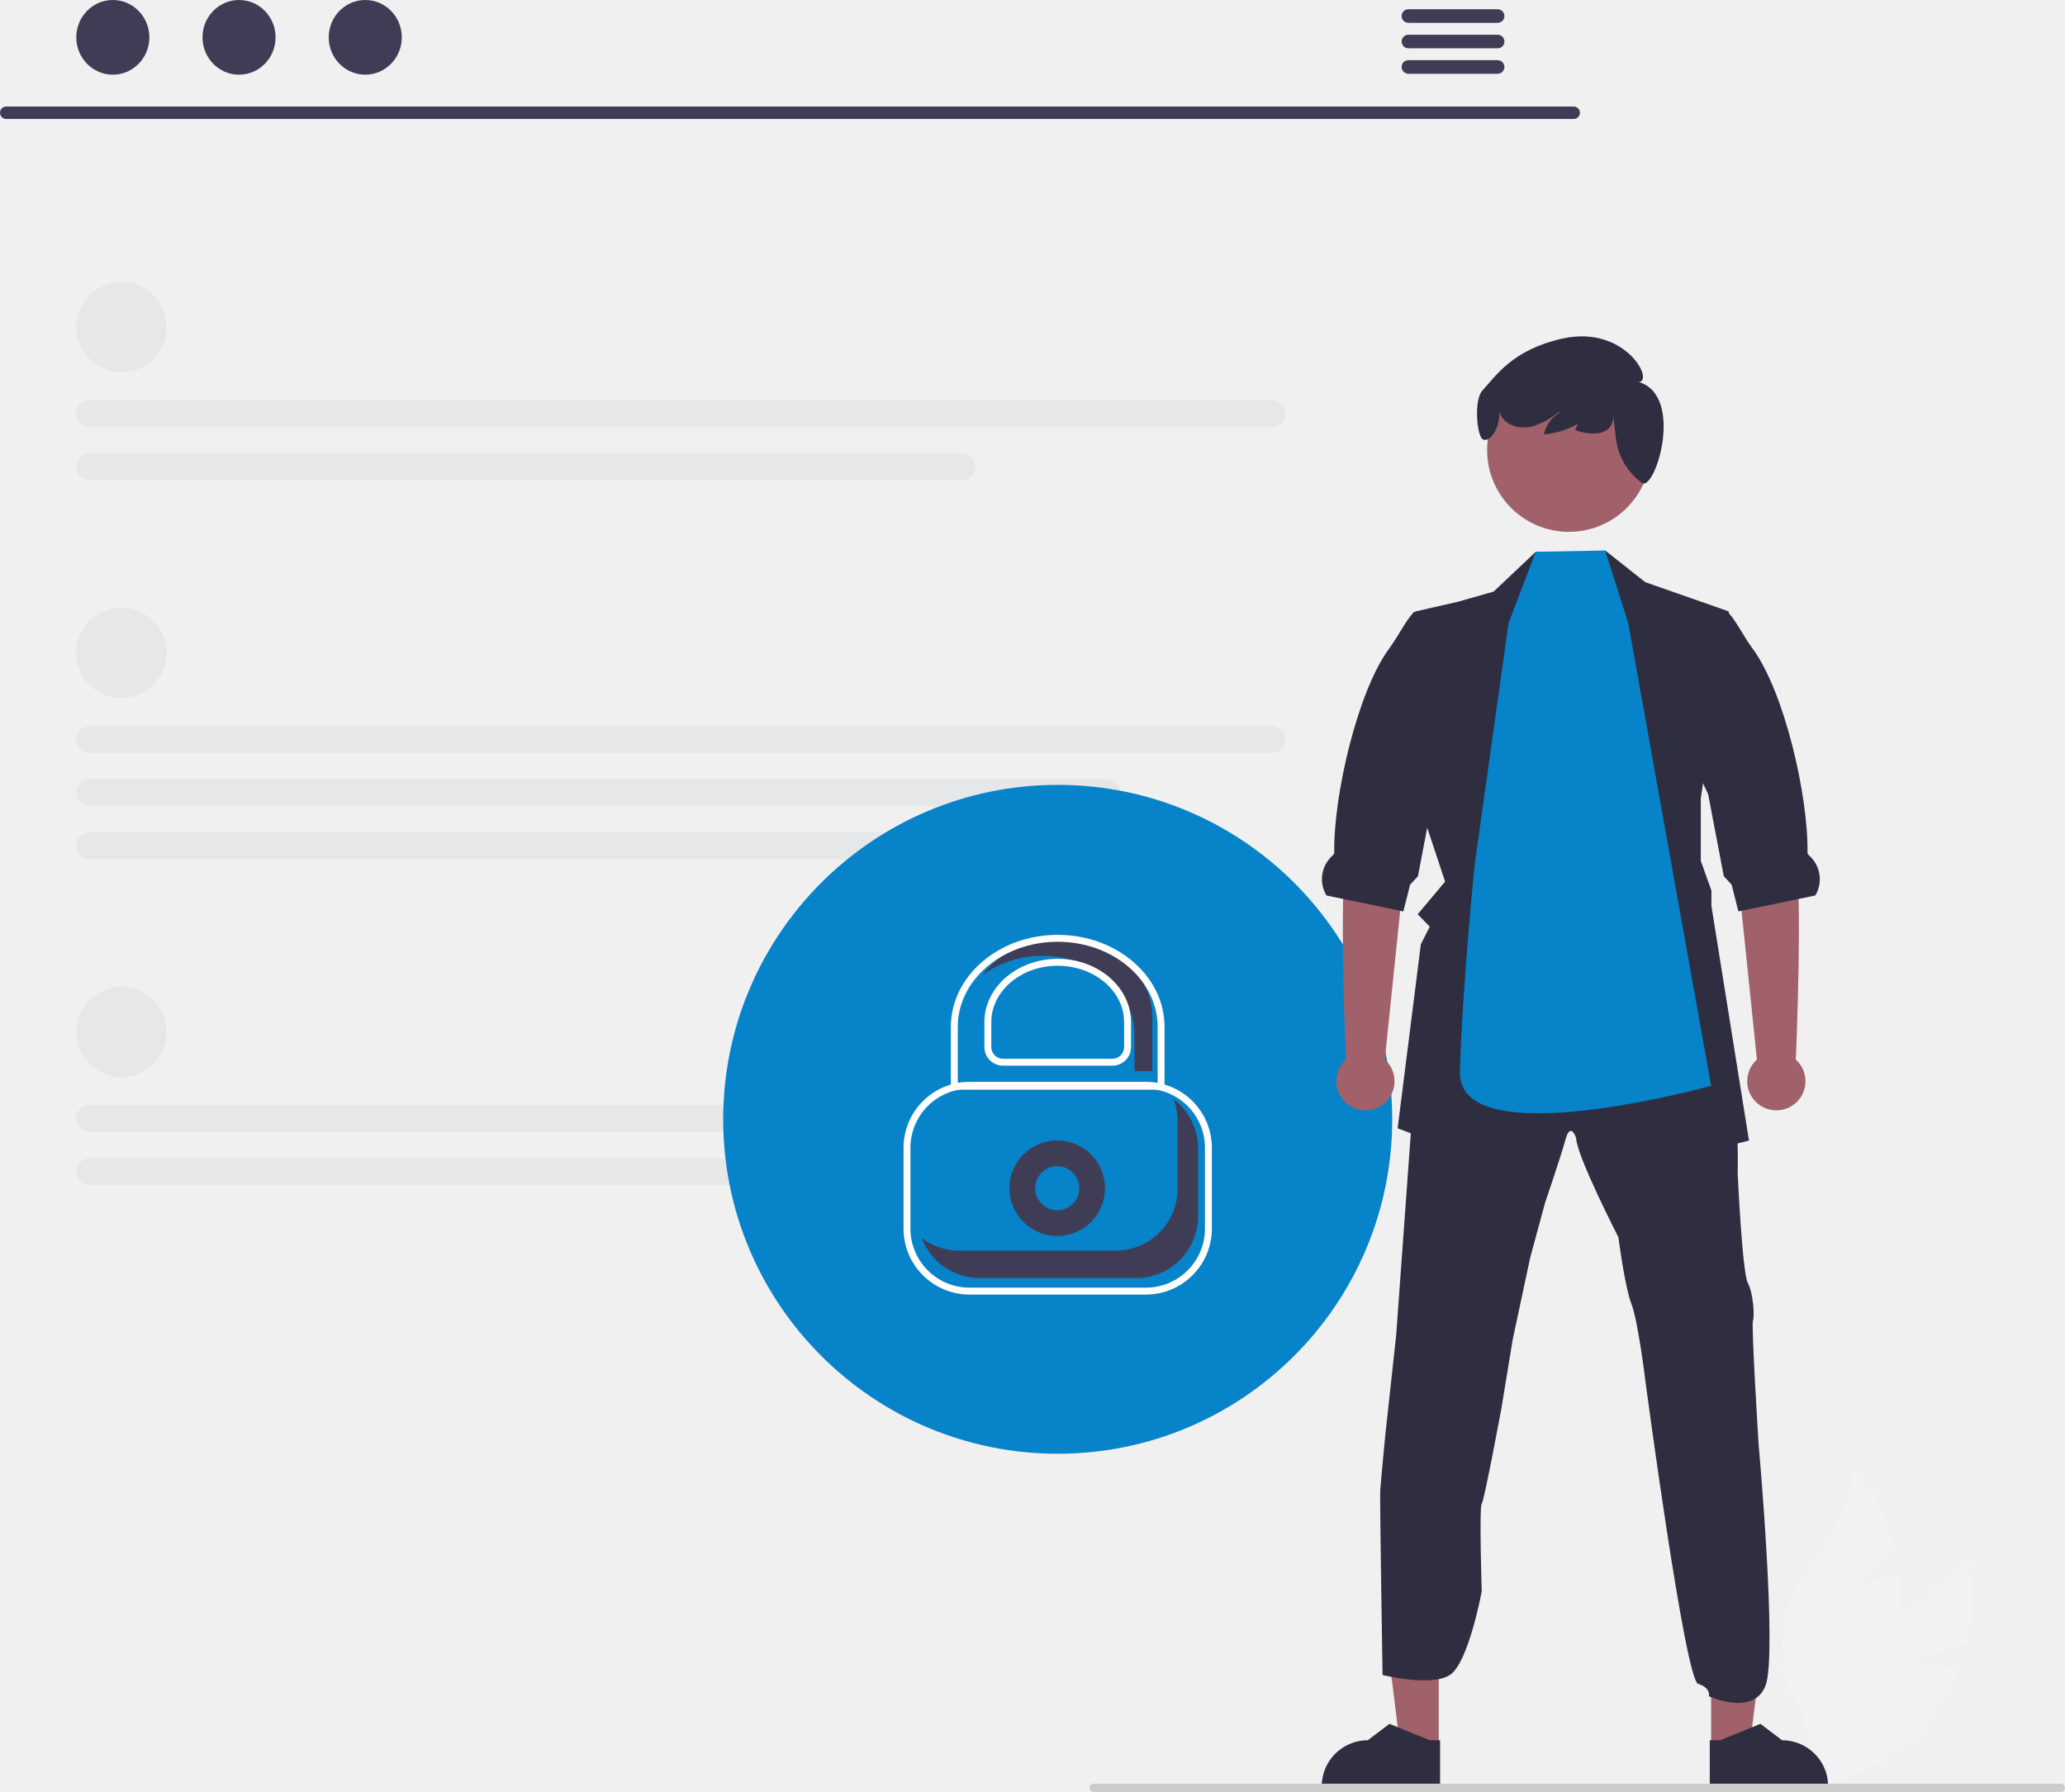
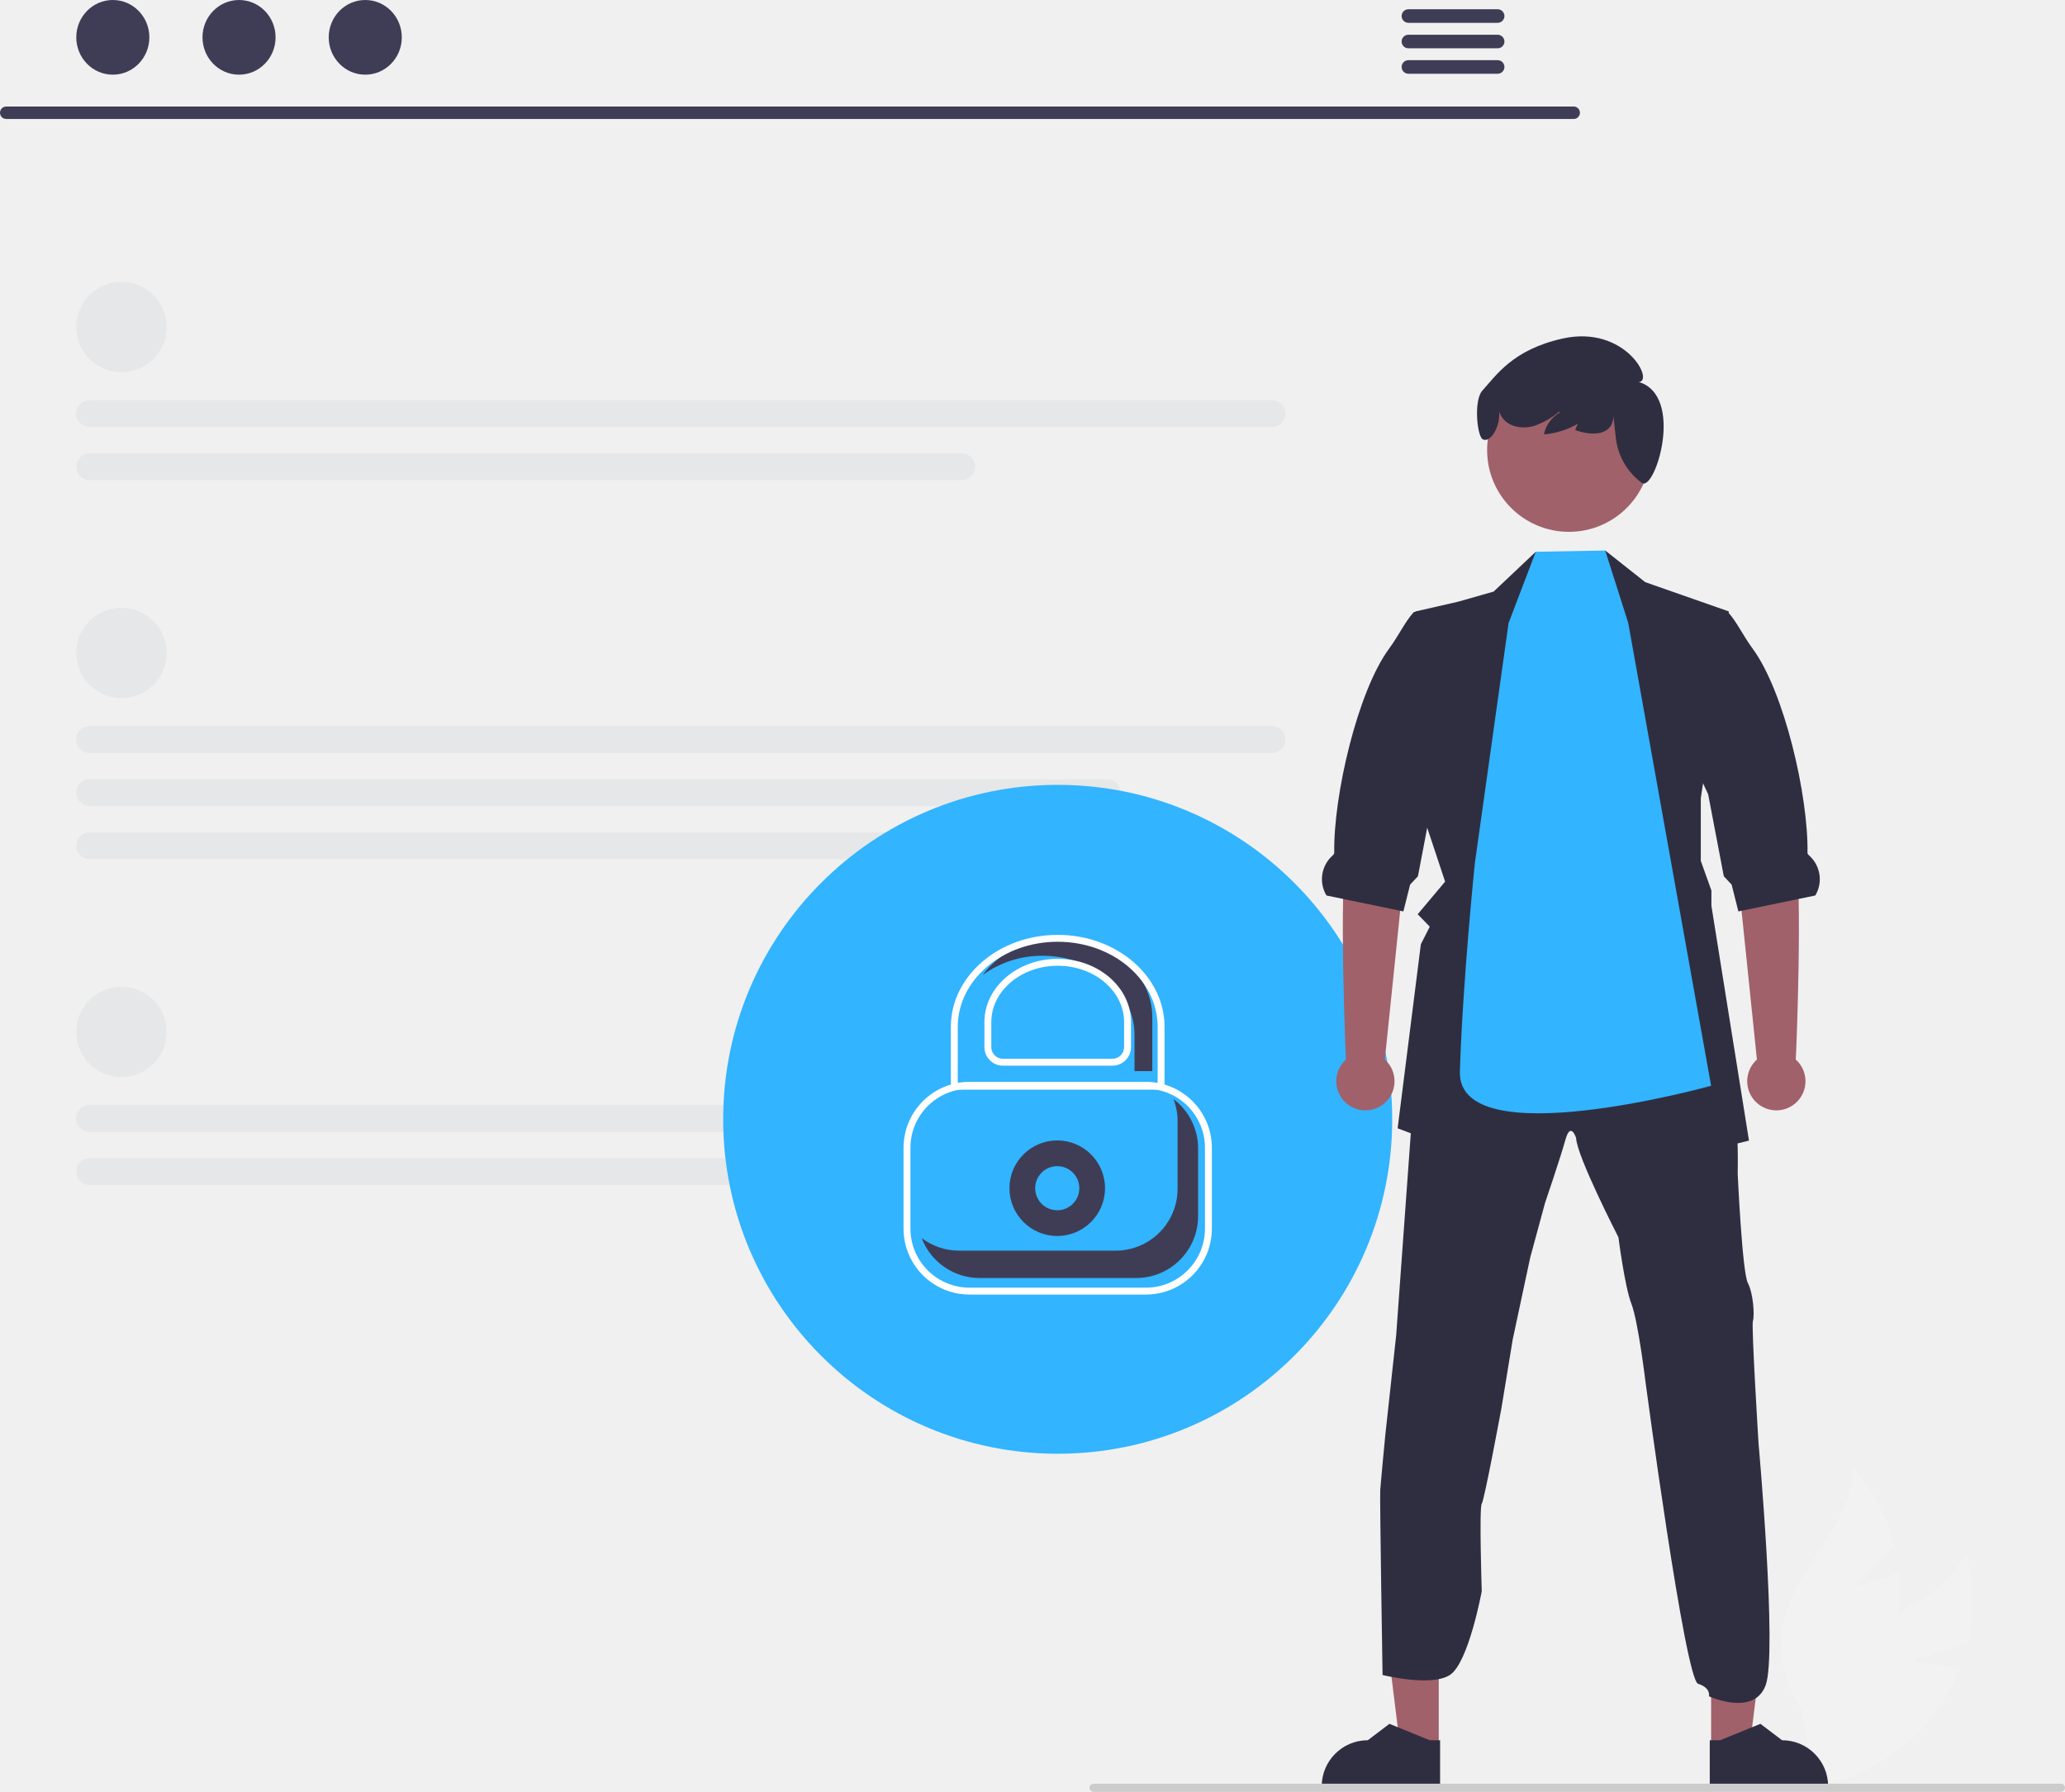
<svg xmlns="http://www.w3.org/2000/svg" data-name="Layer 1" width="598.383" height="519.366" viewBox="0 0 598.383 519.366">
  <path d="M854.374,671.404l16.119-5.113a54.561,54.561,0,0,0-.388-26.249c-6.476,14.399-25.475,17.926-36.3,29.419a32.819,32.819,0,0,0-8.395,27.179l-3.391,11.504a54.994,54.994,0,0,0,40.024-22.767,53.121,53.121,0,0,0,6.224-11.783C861.392,672.906,854.374,671.404,854.374,671.404Z" transform="translate(-300.3448 -190.0594)" fill="#f2f2f2" />
  <path d="M837.15,650.132l12.147-11.765A54.561,54.561,0,0,0,837.242,615.046c.625,15.775-14.806,27.406-19.369,42.52a32.819,32.819,0,0,0,4.607,28.071l2.095,11.809A54.994,54.994,0,0,0,850.245,659.218a53.121,53.121,0,0,0,.316-13.323C844.101,648.345,837.15,650.132,837.15,650.132Z" transform="translate(-300.3448 -190.0594)" fill="#f2f2f2" />
  <path d="M756.405,224.544H302.112a1.807,1.807,0,0,1,0-3.613H756.405a1.807,1.807,0,0,1,0,3.613Z" transform="translate(-300.3448 -190.0594)" fill="#3f3d56" />
  <ellipse cx="32.692" cy="10.823" rx="10.588" ry="10.823" fill="#3f3d56" />
  <ellipse cx="69.267" cy="10.823" rx="10.588" ry="10.823" fill="#3f3d56" />
  <ellipse cx="105.842" cy="10.823" rx="10.588" ry="10.823" fill="#3f3d56" />
  <path d="M734.384,192.742h-25.981a1.968,1.968,0,0,0,0,3.934h25.981a1.968,1.968,0,0,0,0-3.934Z" transform="translate(-300.3448 -190.0594)" fill="#3f3d56" />
  <path d="M734.384,200.126h-25.981a1.968,1.968,0,0,0,0,3.934h25.981a1.968,1.968,0,0,0,0-3.934Z" transform="translate(-300.3448 -190.0594)" fill="#3f3d56" />
  <path d="M734.384,207.501h-25.981a1.968,1.968,0,0,0,0,3.934h25.981a1.968,1.968,0,0,0,0-3.934Z" transform="translate(-300.3448 -190.0594)" fill="#3f3d56" />
  <circle cx="35.193" cy="94.795" r="13.089" fill="#e6e7e8" />
  <path d="M668.861,313.839H326.347a3.898,3.898,0,1,1,0-7.795h342.514a3.898,3.898,0,1,1,0,7.795Z" transform="translate(-300.3448 -190.0594)" fill="#e6e7e8" />
  <path d="M579.03,329.241H326.347a3.898,3.898,0,0,1,0-7.796H579.03a3.898,3.898,0,1,1,0,7.796Z" transform="translate(-300.3448 -190.0594)" fill="#e6e7e8" />
  <circle cx="35.193" cy="299.1" r="13.089" fill="#e6e7e8" />
  <path d="M668.861,518.144H326.347a3.898,3.898,0,1,1,0-7.795h342.514a4.359,4.359,0,0,1,4.114,4.198A3.849,3.849,0,0,1,668.861,518.144Z" transform="translate(-300.3448 -190.0594)" fill="#e6e7e8" />
  <path d="M579.03,533.546H326.347a3.898,3.898,0,0,1,0-7.796H579.03a3.898,3.898,0,1,1,0,7.796Z" transform="translate(-300.3448 -190.0594)" fill="#e6e7e8" />
  <circle cx="35.193" cy="189.247" r="13.089" fill="#e6e7e8" />
  <path d="M668.861,408.29H326.347a3.898,3.898,0,1,1,0-7.795h342.514a3.898,3.898,0,1,1,0,7.795Z" transform="translate(-300.3448 -190.0594)" fill="#e6e7e8" />
  <path d="M621.163,423.692H326.347a3.898,3.898,0,0,1,0-7.796H621.163a3.898,3.898,0,0,1,0,7.796Z" transform="translate(-300.3448 -190.0594)" fill="#e6e7e8" />
  <path d="M601.153,439.094H326.347a3.898,3.898,0,0,1,0-7.796H601.153a3.898,3.898,0,1,1,0,7.796Z" transform="translate(-300.3448 -190.0594)" fill="#e6e7e8" />
-   <circle cx="306.495" cy="324.421" r="96.934" fill="#0683c9" />
+   <circle cx="306.495" cy="324.421" r="96.934" fill="#32b4ff" />
  <circle cx="306.361" cy="344.393" r="13.848" fill="#3f3d56" />
-   <circle cx="306.361" cy="344.393" r="6.391" fill="#0683c9" />
+   <circle cx="306.361" cy="344.393" r="6.391" fill="#32b4ff" />
  <path d="M632.412,565.278h-51.144a19.123,19.123,0,0,1-19.102-19.101V522.728a19.123,19.123,0,0,1,19.102-19.102h51.144a19.123,19.123,0,0,1,19.101,19.102v23.449A19.122,19.122,0,0,1,632.412,565.278Zm-51.144-59.651a17.121,17.121,0,0,0-17.102,17.102v23.449A17.12,17.12,0,0,0,581.268,563.278h51.144a17.12,17.12,0,0,0,17.101-17.101V522.728a17.121,17.121,0,0,0-17.101-17.102Z" transform="translate(-300.3448 -190.0594)" fill="#fff" />
  <path d="M578.238,552.549h45.395a17.943,17.943,0,0,0,17.943-17.943V514.983a17.863,17.863,0,0,0-1.184-6.365,17.895,17.895,0,0,1,7.131,14.295v19.624a17.943,17.943,0,0,1-17.943,17.943H584.186a17.933,17.933,0,0,1-16.759-11.577A17.84,17.84,0,0,0,578.238,552.549Z" transform="translate(-300.3448 -190.0594)" fill="#3f3d56" />
  <polygon points="416.909 506.542 405.755 506.541 400.448 463.514 416.912 463.515 416.909 506.542" fill="#a0616a" />
  <path d="M717.647,708.238l-34.303-.001v-.434a13.352,13.352,0,0,1,13.352-13.351h.001l6.266-4.754,11.691,4.754,2.994 0Z" transform="translate(-300.3448 -190.0594)" fill="#2f2e41" />
  <polygon points="495.838 506.542 506.993 506.541 512.3 463.514 495.836 463.515 495.838 506.542" fill="#a0616a" />
  <path d="M795.79,708.238l34.303-.001v-.434a13.352,13.352,0,0,0-13.352-13.351h-.001l-6.266-4.754L798.784,694.452l-2.994 0Z" transform="translate(-300.3448 -190.0594)" fill="#2f2e41" />
  <path d="M700.302,621.955c.165-2.455,1.475-16.033,1.475-16.033l3.138-28.795,5.53-76.328.361-4.997,28.967-5.561,19.798-9.491,23.531,7.522,18.323,6.871s.031,2.941.173,6.495c.188,4.651.518,10.354,1.302,11.836,1.31,2.62.98,16.684.98,16.684s1.302,28.614,2.941,31.752,1.969,9.671,1.475,10.981,1.639,35.674,1.639,35.674,5.476,60.811,2.04,69.98-16.418,3.163-16.418,3.163.627-2.447-3.138-3.6-15.233-87.38-15.233-87.38-2.133-17.68-4.094-22.747-3.765-19.304-3.765-19.304-12.111-23.563-12.268-28.802c0,0-1.584-4.902-3.083.494s-5.914,18.323-5.914,18.323l-4.306,15.876L738.69,578.289l-3.279,19.97s-4.91,26.504-5.695,27.649,0,25.359,0,25.359-3.796,20.621-9.162,24.222-19.58.057-19.58.057S700.137,624.411,700.302,621.955Z" transform="translate(-300.3448 -190.0594)" fill="#2f2e41" />
  <polygon points="412.315 236.13 418.755 255.528 410.809 264.987 414.308 268.588 411.727 273.678 404.997 327.032 441.894 341.025 454.319 325.447 464.116 341.025 506.81 330.593 495.922 262.556 495.922 258.108 492.848 249.519 492.848 231.337 500.966 177.215 476.736 168.728 465.151 159.559 461.402 172.454 445.44 169.615 445.024 159.927 432.811 171.466 422.527 174.399 410.213 177.215 408.644 181.137 411.781 180.353 411.272 231.377 412.315 236.13" fill="#2f2e41" />
  <path d="M701.631,497.164l6.197-59.982,1.636-24.687L692.119,409.359s.687,17.652-1.585,27.611c-2.242,9.828-.297,58.877-.159,60.188a8.439,8.439,0,1,0,11.256.005Z" transform="translate(-300.3448 -190.0594)" fill="#a0616a" />
  <path d="M684.713,449.611l4.824.996,16.55,3.428.918.188,1.953-7.765,2.267-2.416,4.314-22.606.227-1.177,6.518-13.931,4.51-41.87-16.77,3.012c-.086.086-.165.18-.243.275-2.408,2.73-4.126,6.526-6.934,10.346-9.138,12.432-16.15,42.639-15.875,59.189.008.267-.267.557-.596.855A9.18,9.18,0,0,0,684.713,449.611Z" transform="translate(-300.3448 -190.0594)" fill="#2f2e41" />
  <path d="M809.453,497.164l-6.197-59.982-1.636-24.687,17.345-3.136s-.687,17.652,1.585,27.611c2.242,9.828.297,58.877.159,60.188a8.439,8.439,0,1,1-11.256.005Z" transform="translate(-300.3448 -190.0594)" fill="#a0616a" />
  <path d="M826.372,449.611l-4.824.996-16.55,3.428-.918.188-1.953-7.765-2.267-2.416L795.545,421.436l-.227-1.177-6.518-13.931,1.49-41.87,10.77,3.012c.086.086.165.18.243.275,2.408,2.73,4.126,6.526,6.934,10.346,9.138,12.432,16.15,42.639,15.875,59.189-.008.267.267.557.596.855A9.18,9.18,0,0,1,826.372,449.611Z" transform="translate(-300.3448 -190.0594)" fill="#2f2e41" />
-   <path d="M737.489,370.654l7.88-20.667,20.127-.369,6.679,21.036,24.006,134.104s-73.544,20.481-72.798-4.138c.784-25.885,4.323-60.268,4.323-60.268Z" transform="translate(-300.3448 -190.0594)" fill="#0683c9" />
+   <path d="M737.489,370.654l7.88-20.667,20.127-.369,6.679,21.036,24.006,134.104s-73.544,20.481-72.798-4.138c.784-25.885,4.323-60.268,4.323-60.268Z" transform="translate(-300.3448 -190.0594)" fill="#32b4ff" />
  <circle cx="454.637" cy="130.437" r="23.71" fill="#a0616a" />
  <path d="M729.874,303.296c3.86-4.201,8.688-11.892,23.312-15.121,18.07-3.991,26.609,12.334,22.052,12.601,13.325,4.035,4.765,31.611.945,29.298A1.125,1.125,0,0,1,776.089,330,18.77,18.77,0,0,1,768.592,317.193l-.725-6.525c-.104,5.309-5.53,6.012-11.074,4.056a6.955,6.955,0,0,1,4.914-4.838,23.786,23.786,0,0,1-13.971,6.079,9.511,9.511,0,0,1,4.625-6.364l-.219-.215a22.85,22.85,0,0,1-7.33,4.15c-3.056.876-6.718.402-8.812-1.99a6.5,6.5,0,0,1-1.252-2.254c.453,4.205-2.368,9.004-4.558,8.18C728.367,317.118,727.304,306.093,729.874,303.296Z" transform="translate(-300.3448 -190.0594)" fill="#2f2e41" />
  <path d="M898.727,708.235a1.186,1.186,0,0,1-1.19,1.19h-280.29a1.19,1.19,0,0,1,0-2.38h280.29A1.187,1.187,0,0,1,898.727,708.235Z" transform="translate(-300.3448 -190.0594)" fill="#ccc" />
  <path d="M607.627,461.922c-9.481,0-17.815,4.292-22.533,10.735a29.121,29.121,0,0,1,17.373-5.574c14.682,0,26.626,10.284,26.626,22.925v10.508h5.16v-15.668C634.253,472.206,622.308,461.922,607.627,461.922Z" transform="translate(-300.3448 -190.0594)" fill="#3f3d56" />
  <path d="M637.798,505.893h-61.918V487.675c0-14.698,13.888-26.656,30.959-26.656s30.959,11.958,30.959,26.656Zm-59.918-2h57.918V487.675c0-13.596-12.991-24.656-28.959-24.656s-28.959,11.061-28.959,24.656Z" transform="translate(-300.3448 -190.0594)" fill="#fff" />
  <path d="M622.697,498.938H590.982a5.388,5.388,0,0,1-5.381-5.382v-7.25c0-10.108,9.528-18.332,21.239-18.332s21.239,8.224,21.239,18.332v7.25A5.388,5.388,0,0,1,622.697,498.938Zm-15.857-28.964c-10.608,0-19.239,7.326-19.239,16.332v7.25a3.385,3.385,0,0,0,3.381,3.382h31.715a3.385,3.385,0,0,0,3.381-3.382v-7.25C626.078,477.3,617.448,469.974,606.839,469.974Z" transform="translate(-300.3448 -190.0594)" fill="#fff" />
</svg>
